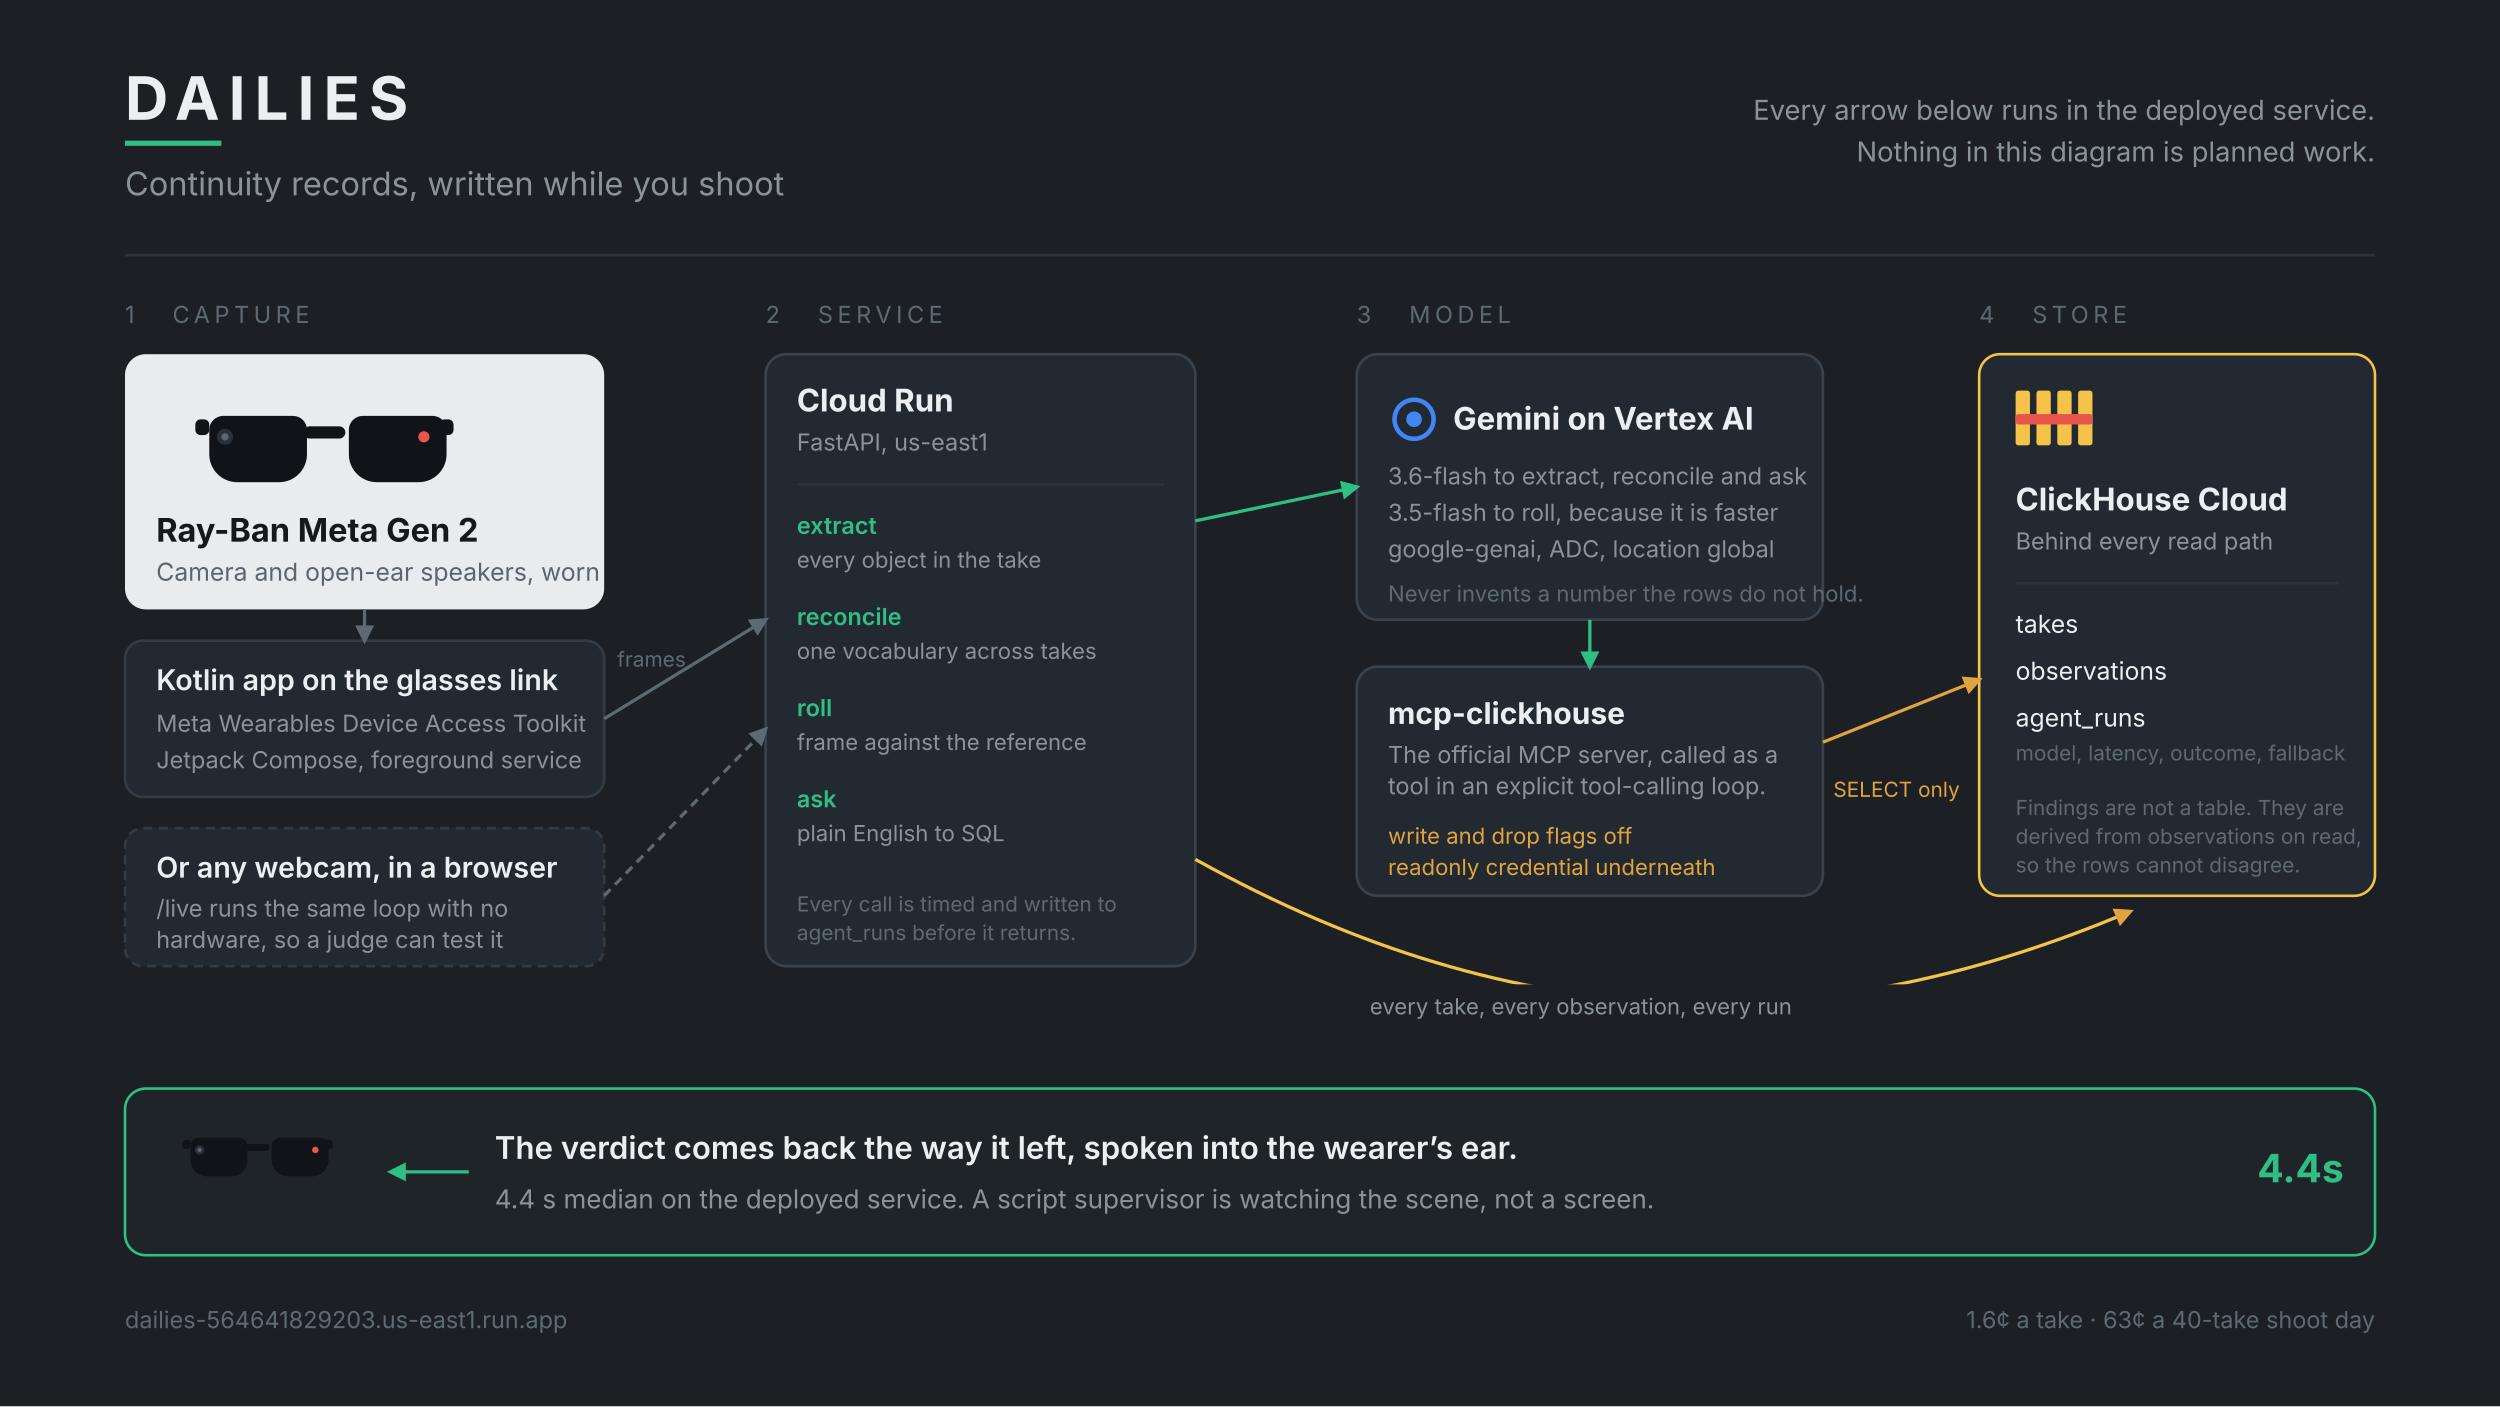
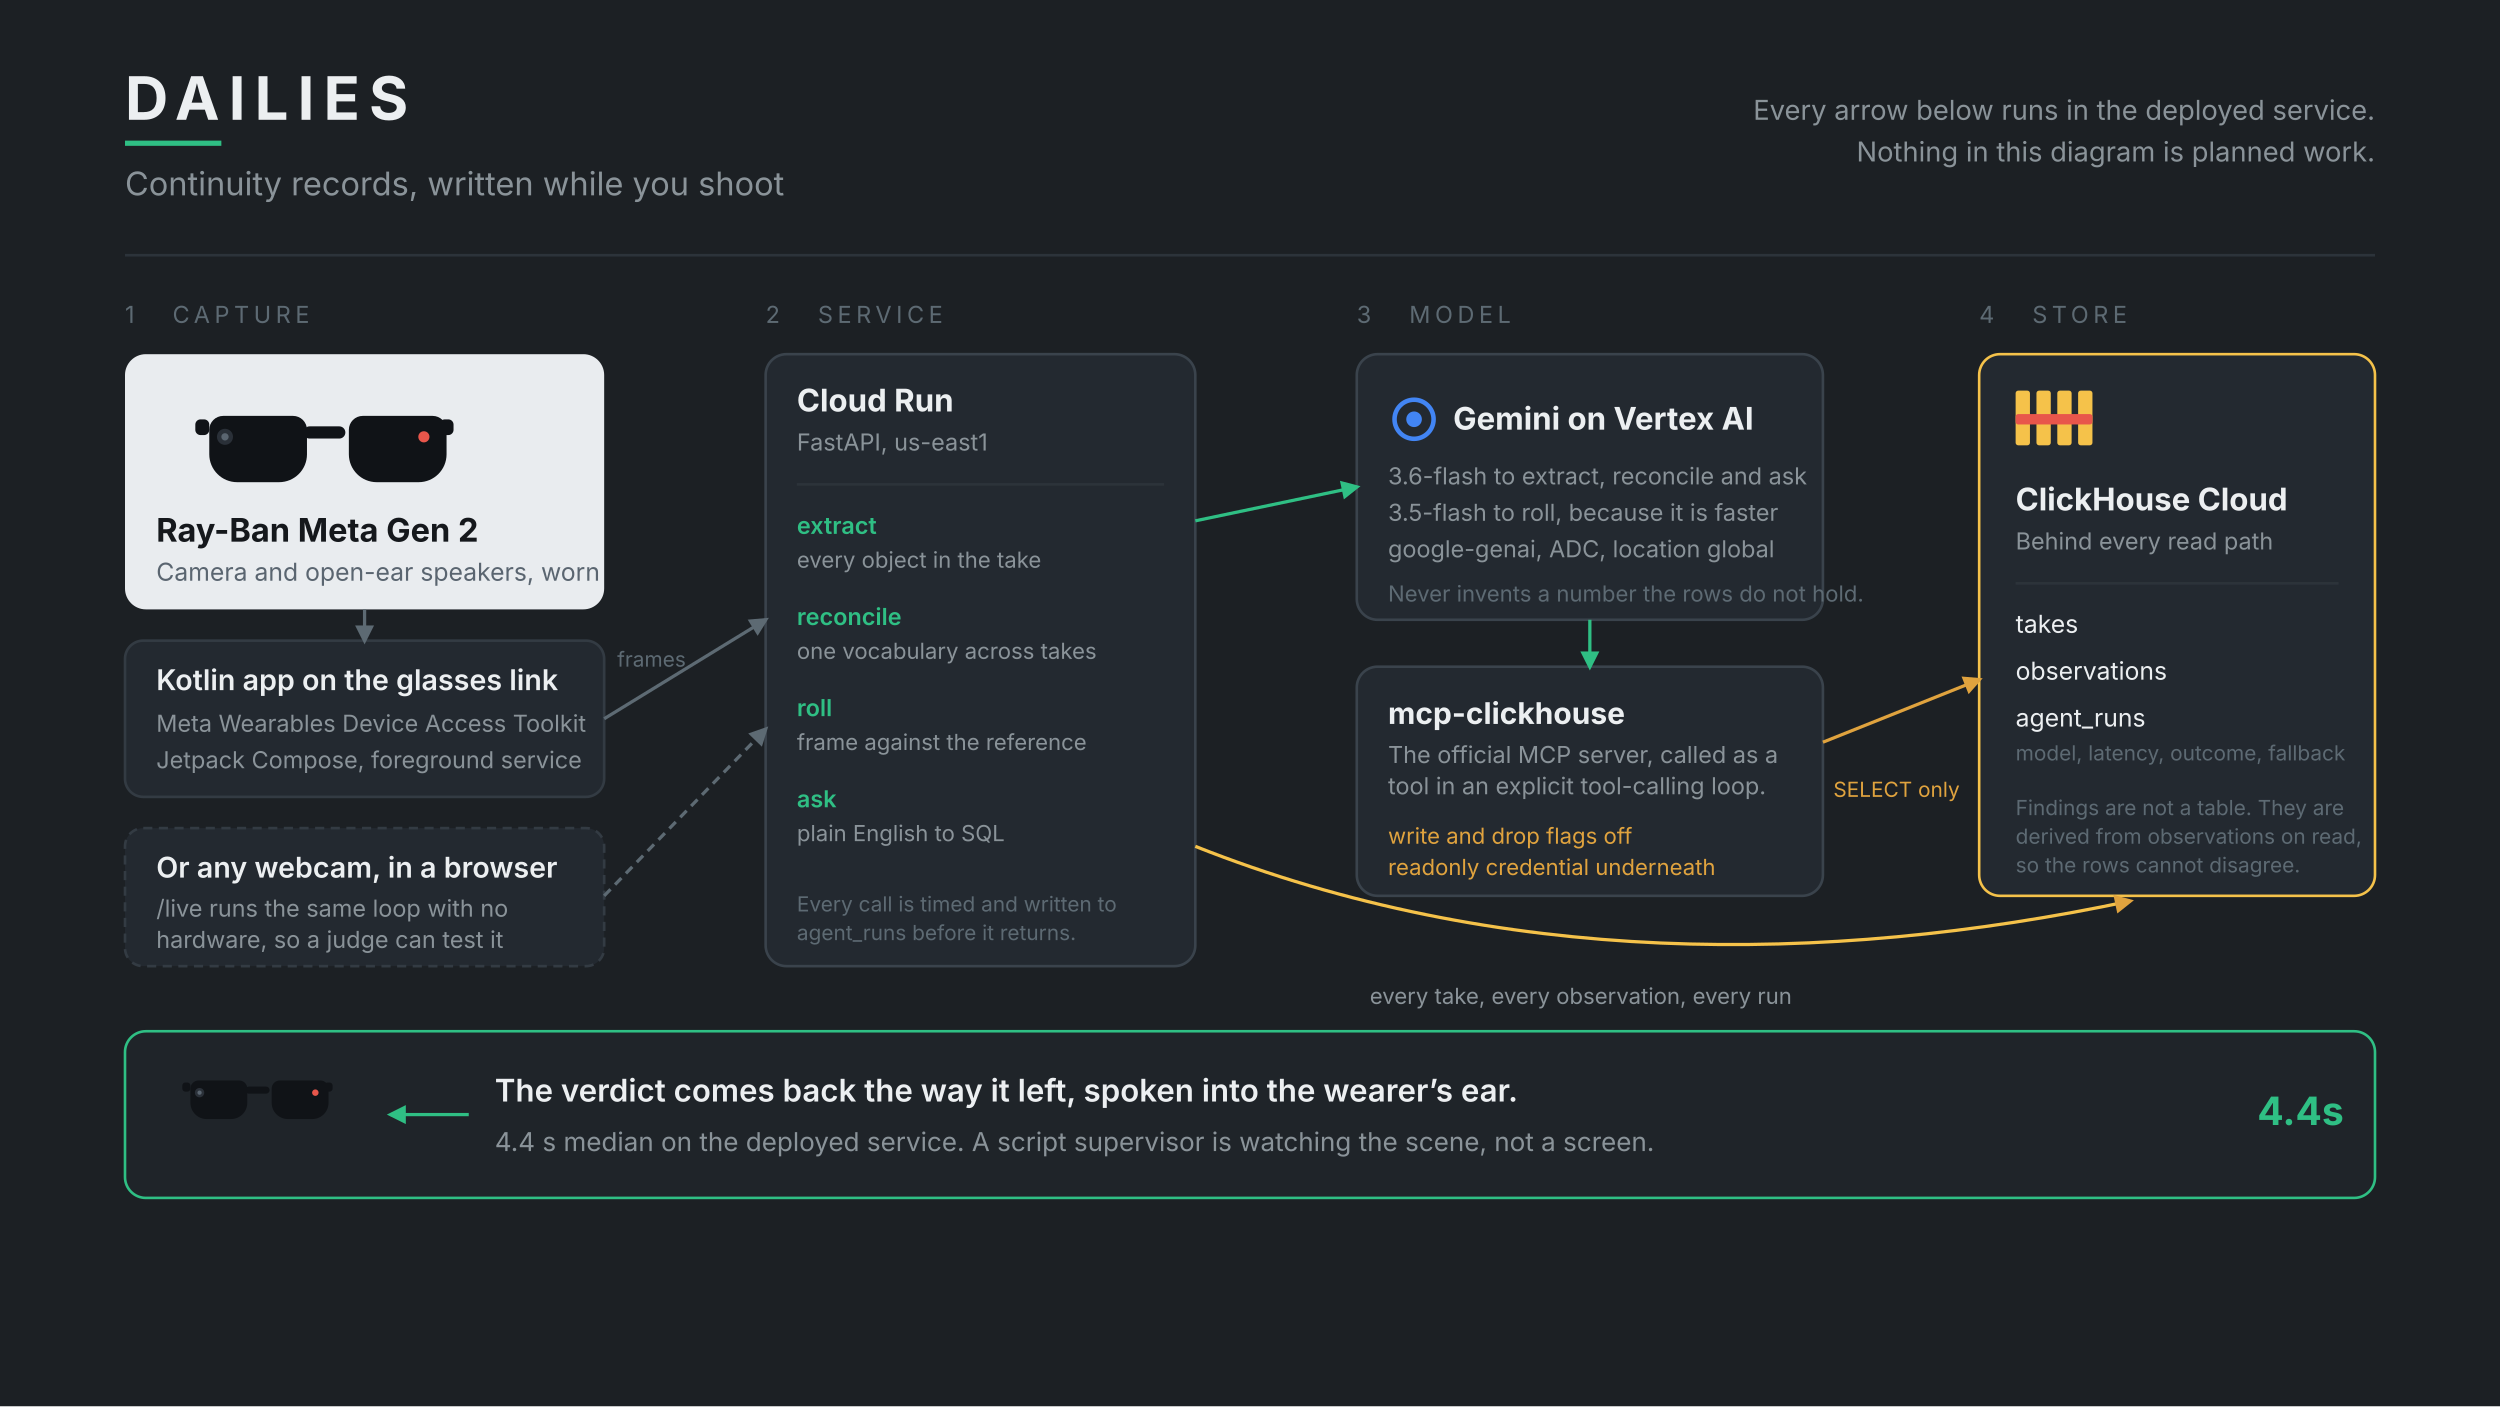
<svg xmlns="http://www.w3.org/2000/svg" width="1920" height="1080" viewBox="0 0 1920 1080" font-family="Segoe UI, Inter, Helvetica Neue, Arial, sans-serif">
  <defs>
    <g id="glasses">
      <path d="M4 10 h52 a8 8 0 0 1 8 8 v14 a16 16 0 0 1 -16 16 h-24 a16 16 0 0 1 -16 -16 v-14 a8 8 0 0 1 8 -8 z" fill="#101317" />
      <path d="M84 10 h52 a8 8 0 0 1 8 8 v14 a16 16 0 0 1 -16 16 h-24 a16 16 0 0 1 -16 -16 v-14 a8 8 0 0 1 8 -8 z" fill="#101317" />
      <rect x="62" y="16" width="24" height="7" rx="3.5" fill="#101317" />
      <rect x="0" y="12" width="8" height="9" rx="3" fill="#101317" />
      <rect x="140" y="12" width="8" height="9" rx="3" fill="#101317" />
      <circle cx="17" cy="22" r="4.6" fill="#2A3038" />
      <circle cx="17" cy="22" r="2.1" fill="#5A6570" />
      <circle cx="131" cy="22" r="3.2" fill="#E8564B" />
    </g>
    <marker id="ar" viewBox="0 0 12 12" refX="9" refY="6" markerWidth="7" markerHeight="7" orient="auto-start-reverse">
      <path d="M1 1 L11 6 L1 11 z" fill="#5D6A73" />
    </marker>
    <marker id="arG" viewBox="0 0 12 12" refX="9" refY="6" markerWidth="7" markerHeight="7" orient="auto-start-reverse">
      <path d="M1 1 L11 6 L1 11 z" fill="#2FBF84" />
    </marker>
    <marker id="arA" viewBox="0 0 12 12" refX="9" refY="6" markerWidth="7" markerHeight="7" orient="auto-start-reverse">
      <path d="M1 1 L11 6 L1 11 z" fill="#E0A33E" />
    </marker>
  </defs>
  <rect width="1920" height="1080" fill="#1C2024" />
  <text x="96" y="92" fill="#ECEFF1" font-size="46" font-weight="700" letter-spacing="7">DAILIES</text>
  <rect x="96" y="108" width="74" height="4" fill="#2FBF84" />
  <text x="96" y="150" fill="#8A9399" font-size="25">Continuity records, written while you shoot</text>
  <text x="1824" y="92" fill="#8A9399" font-size="21" text-anchor="end">Every arrow below runs in the deployed service.</text>
  <text x="1824" y="124" fill="#8A9399" font-size="21" text-anchor="end">Nothing in this diagram is planned work.</text>
  <line x1="96" y1="196" x2="1824" y2="196" stroke="#2C333A" stroke-width="2" />
  <text x="96" y="248" fill="#5D6A73" font-size="18" letter-spacing="3.5">1   CAPTURE</text>
  <rect x="96" y="272" width="368" height="196" rx="16" fill="#E9ECEF" />
  <g transform="translate(150 306) scale(1.34)">
    <use href="#glasses" />
  </g>
  <text x="120" y="416" fill="#15181C" font-size="25" font-weight="700">Ray-Ban Meta Gen 2</text>
  <text x="120" y="446" fill="#5A6570" font-size="19">Camera and open-ear speakers, worn</text>
  <rect x="96" y="492" width="368" height="120" rx="14" fill="#232930" stroke="#333B43" stroke-width="2" />
  <text x="120" y="530" fill="#ECEFF1" font-size="22" font-weight="600">Kotlin app on the glasses link</text>
  <text x="120" y="562" fill="#8A9399" font-size="18">Meta Wearables Device Access Toolkit</text>
  <text x="120" y="590" fill="#8A9399" font-size="18">Jetpack Compose, foreground service</text>
  <rect x="96" y="636" width="368" height="106" rx="14" fill="#232930" stroke="#333B43" stroke-width="2" stroke-dasharray="7 5" />
  <text x="120" y="674" fill="#ECEFF1" font-size="22" font-weight="600">Or any webcam, in a browser</text>
  <text x="120" y="704" fill="#8A9399" font-size="18">/live runs the same loop with no</text>
  <text x="120" y="728" fill="#8A9399" font-size="18">hardware, so a judge can test it</text>
  <text x="588" y="248" fill="#5D6A73" font-size="18" letter-spacing="3.5">2   SERVICE</text>
  <rect x="588" y="272" width="330" height="470" rx="16" fill="#232930" stroke="#3A434C" stroke-width="2" />
  <text x="612" y="316" fill="#ECEFF1" font-size="24" font-weight="700">Cloud Run</text>
  <text x="612" y="346" fill="#8A9399" font-size="18">FastAPI, us-east1</text>
  <line x1="612" y1="372" x2="894" y2="372" stroke="#2C333A" stroke-width="2" />
  <text x="612" y="410" fill="#2FBF84" font-size="18" font-weight="600">extract</text>
  <text x="612" y="436" fill="#8A9399" font-size="17">every object in the take</text>
  <text x="612" y="480" fill="#2FBF84" font-size="18" font-weight="600">reconcile</text>
  <text x="612" y="506" fill="#8A9399" font-size="17">one vocabulary across takes</text>
  <text x="612" y="550" fill="#2FBF84" font-size="18" font-weight="600">roll</text>
  <text x="612" y="576" fill="#8A9399" font-size="17">frame against the reference</text>
  <text x="612" y="620" fill="#2FBF84" font-size="18" font-weight="600">ask</text>
  <text x="612" y="646" fill="#8A9399" font-size="17">plain English to SQL</text>
  <text x="612" y="700" fill="#5D6A73" font-size="16">Every call is timed and written to</text>
  <text x="612" y="722" fill="#5D6A73" font-size="16">agent_runs before it returns.</text>
  <text x="1042" y="248" fill="#5D6A73" font-size="18" letter-spacing="3.5">3   MODEL</text>
  <rect x="1042" y="272" width="358" height="204" rx="16" fill="#232930" stroke="#3A434C" stroke-width="2" />
  <circle cx="1086" cy="322" r="15" fill="none" stroke="#4285F4" stroke-width="3.5" />
  <circle cx="1086" cy="322" r="6" fill="#4285F4" />
  <text x="1116" y="330" fill="#ECEFF1" font-size="24" font-weight="700">Gemini on Vertex AI</text>
  <text x="1066" y="372" fill="#8A9399" font-size="18">3.6-flash to extract, reconcile and ask</text>
  <text x="1066" y="400" fill="#8A9399" font-size="18">3.5-flash to roll, because it is faster</text>
  <text x="1066" y="428" fill="#8A9399" font-size="18">google-genai, ADC, location global</text>
  <text x="1066" y="462" fill="#5D6A73" font-size="17">Never invents a number the rows do not hold.</text>
  <rect x="1042" y="512" width="358" height="176" rx="16" fill="#232930" stroke="#3A434C" stroke-width="2" />
  <text x="1066" y="556" fill="#ECEFF1" font-size="23" font-weight="700">mcp-clickhouse</text>
  <text x="1066" y="586" fill="#8A9399" font-size="18">The official MCP server, called as a</text>
  <text x="1066" y="610" fill="#8A9399" font-size="18">tool in an explicit tool-calling loop.</text>
  <text x="1066" y="648" fill="#E0A33E" font-size="17">write and drop flags off</text>
  <text x="1066" y="672" fill="#E0A33E" font-size="17">readonly credential underneath</text>
  <text x="1520" y="248" fill="#5D6A73" font-size="18" letter-spacing="3.5">4   STORE</text>
  <rect x="1520" y="272" width="304" height="416" rx="16" fill="#232930" stroke="#F5C24A" stroke-width="2" />
  <g transform="translate(1548 300)">
    <rect x="0" y="0" width="11" height="42" rx="2" fill="#F5C24A" />
    <rect x="16" y="0" width="11" height="42" rx="2" fill="#F5C24A" />
    <rect x="32" y="0" width="11" height="42" rx="2" fill="#F5C24A" />
    <rect x="48" y="0" width="11" height="42" rx="2" fill="#F5C24A" />
    <rect x="0" y="18" width="59" height="8" rx="2" fill="#E8564B" />
  </g>
  <text x="1548" y="392" fill="#ECEFF1" font-size="24" font-weight="700">ClickHouse Cloud</text>
  <text x="1548" y="422" fill="#8A9399" font-size="18">Behind every read path</text>
  <line x1="1548" y1="448" x2="1796" y2="448" stroke="#2C333A" stroke-width="2" />
  <text x="1548" y="486" fill="#ECEFF1" font-size="19">takes</text>
  <text x="1548" y="522" fill="#ECEFF1" font-size="19">observations</text>
  <text x="1548" y="558" fill="#ECEFF1" font-size="19">agent_runs</text>
  <text x="1548" y="584" fill="#5D6A73" font-size="16">model, latency, outcome, fallback</text>
  <text x="1548" y="626" fill="#5D6A73" font-size="16">Findings are not a table. They are</text>
  <text x="1548" y="648" fill="#5D6A73" font-size="16">derived from observations on read,</text>
  <text x="1548" y="670" fill="#5D6A73" font-size="16">so the rows cannot disagree.</text>
  <path d="M280 468 L280 492" stroke="#5D6A73" stroke-width="2.5" marker-end="url(#ar)" />
  <path d="M464 552 L588 476" stroke="#5D6A73" stroke-width="2.5" marker-end="url(#ar)" fill="none" />
  <path d="M464 688 L588 560" stroke="#5D6A73" stroke-width="2.5" stroke-dasharray="7 5" marker-end="url(#ar)" fill="none" />
  <text x="474" y="512" fill="#5D6A73" font-size="16">frames</text>
  <path d="M918 400 L1042 374" stroke="#2FBF84" stroke-width="2.5" marker-end="url(#arG)" fill="none" />
  <path d="M1221 476 L1221 512" stroke="#2FBF84" stroke-width="2.5" marker-end="url(#arG)" />
  <path d="M1400 570 L1520 522" stroke="#E0A33E" stroke-width="2.5" marker-end="url(#arA)" fill="none" />
  <rect x="1404" y="592" width="112" height="26" rx="4" fill="#1C2024" />
  <text x="1408" y="612" fill="#E0A33E" font-size="16">SELECT only</text>
-   <path d="M918 660 C 1170 800, 1400 800, 1636 700" stroke="#F5C24A" stroke-width="2.5" marker-end="url(#arA)" fill="none" />
-   <rect x="1044" y="756" width="428" height="30" rx="4" fill="#1C2024" />
-   <text x="1052" y="779" fill="#8A9399" font-size="17">every take, every observation, every run</text>
-   <rect x="96" y="836" width="1728" height="128" rx="16" fill="#1F2429" stroke="#2FBF84" stroke-width="2" />
-   <g transform="translate(140 866) scale(0.78)">
+   <path d="M918 650 C 1150 742, 1400 742, 1636 692" stroke="#F5C24A" stroke-width="2.5" marker-end="url(#arA)" fill="none" />
+   <rect x="1044" y="748" width="428" height="30" rx="4" fill="#1C2024" />
+   <text x="1052" y="771" fill="#8A9399" font-size="17">every take, every observation, every run</text>
+   <rect x="96" y="792" width="1728" height="128" rx="16" fill="#1F2429" stroke="#2FBF84" stroke-width="2" />
+   <g transform="translate(140 822) scale(0.78)">
    <use href="#glasses" />
  </g>
-   <path d="M300 900 L360 900" stroke="#2FBF84" stroke-width="2.5" marker-start="url(#arG)" fill="none" />
-   <text x="380" y="890" fill="#ECEFF1" font-size="24" font-weight="600">The verdict comes back the way it left, spoken into the wearer’s ear.</text>
-   <text x="380" y="928" fill="#8A9399" font-size="20">4.4 s median on the deployed service. A script supervisor is watching the scene, not a screen.</text>
-   <text x="1800" y="908" fill="#2FBF84" font-size="30" font-weight="700" text-anchor="end">4.4s</text>
-   <text x="96" y="1020" fill="#5D6A73" font-size="18">dailies-564641829203.us-east1.run.app</text>
-   <text x="1824" y="1020" fill="#5D6A73" font-size="18" text-anchor="end">1.6¢ a take · 63¢ a 40-take shoot day</text>
+   <path d="M300 856 L360 856" stroke="#2FBF84" stroke-width="2.5" marker-start="url(#arG)" fill="none" />
+   <text x="380" y="846" fill="#ECEFF1" font-size="24" font-weight="600">The verdict comes back the way it left, spoken into the wearer’s ear.</text>
+   <text x="380" y="884" fill="#8A9399" font-size="20">4.4 s median on the deployed service. A script supervisor is watching the scene, not a screen.</text>
+   <text x="1800" y="864" fill="#2FBF84" font-size="30" font-weight="700" text-anchor="end">4.4s</text>
</svg>
